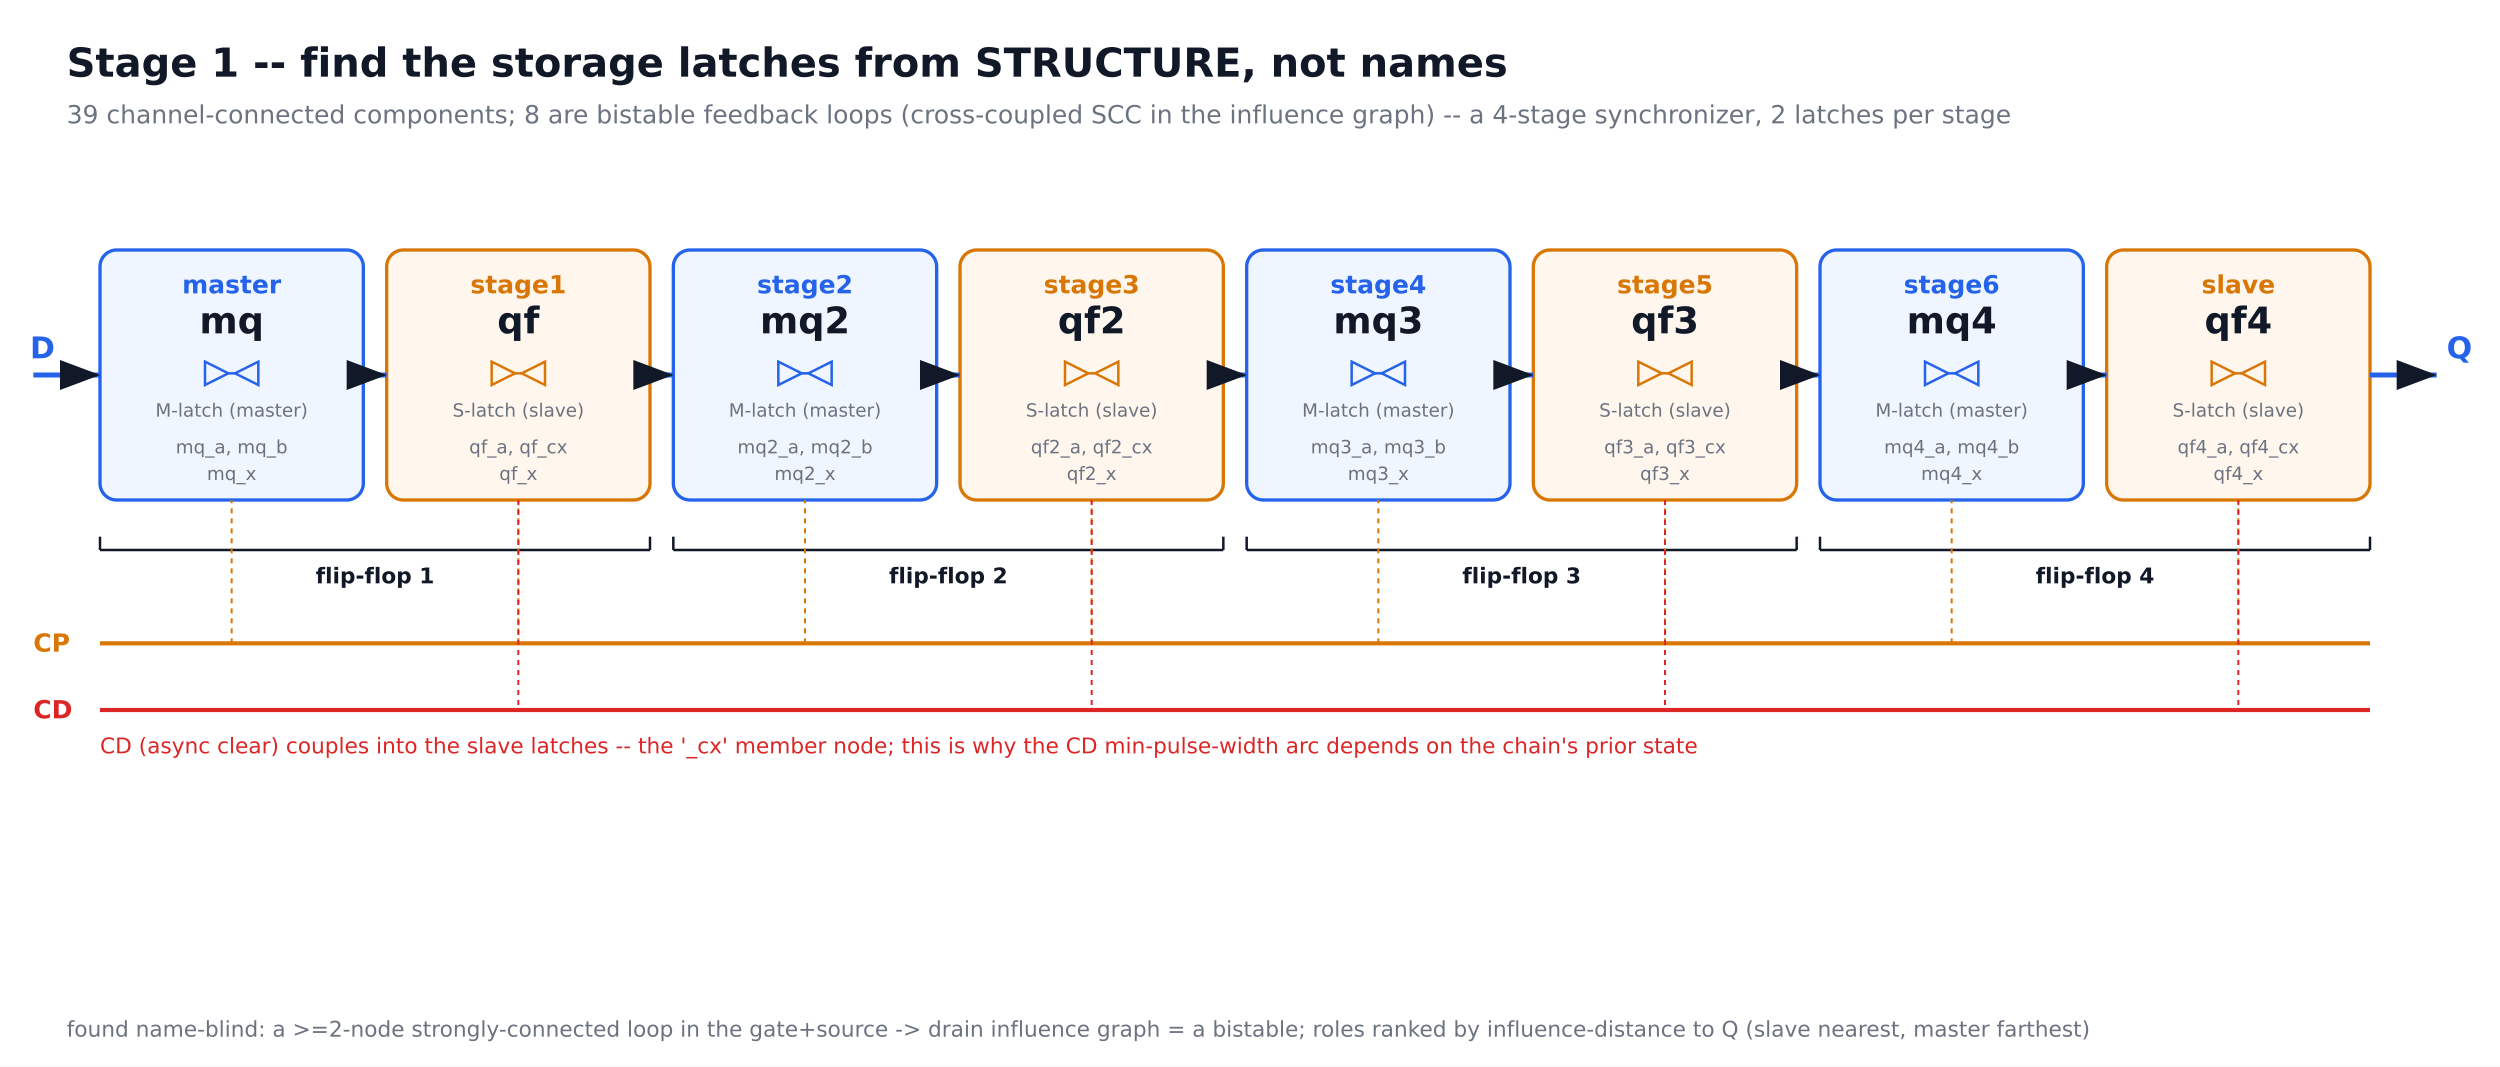
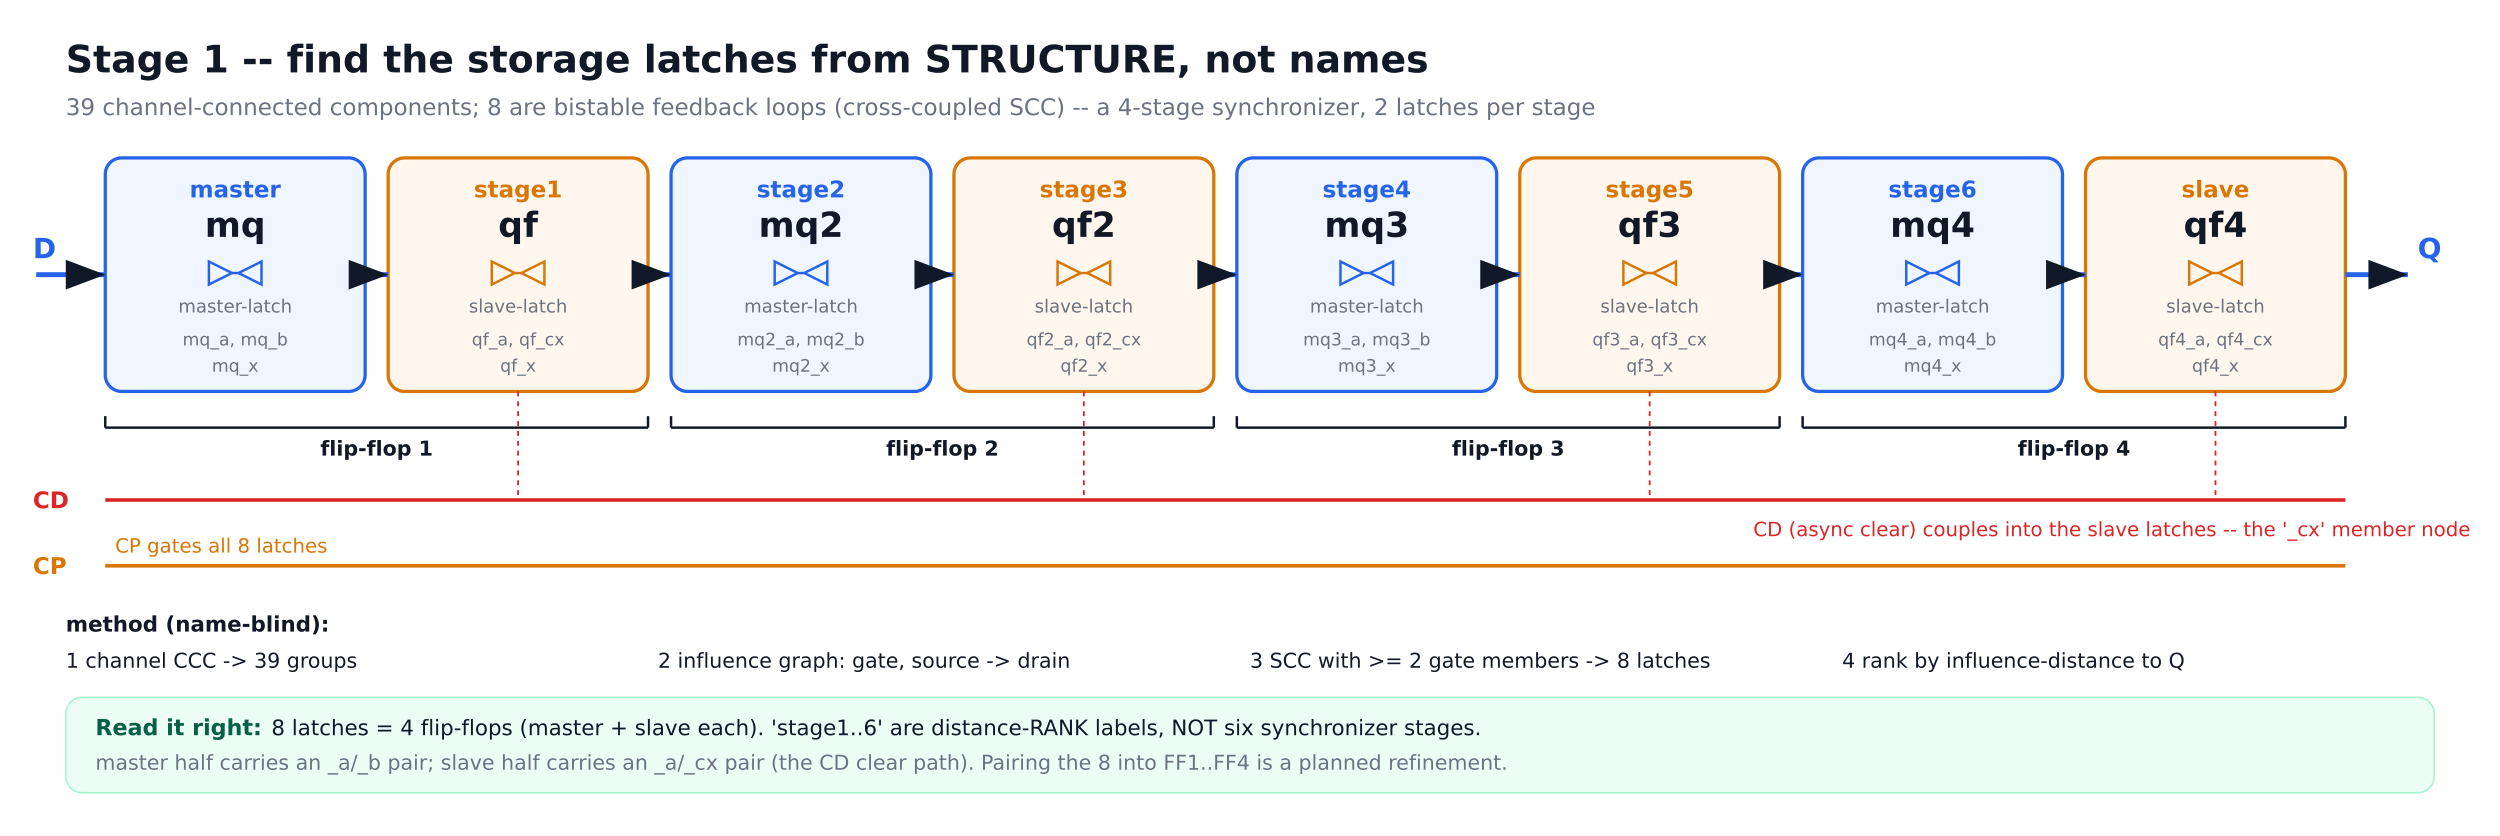
- <svg xmlns="http://www.w3.org/2000/svg" width="1500" height="640" viewBox="0 0 1500 640">
+ <svg xmlns="http://www.w3.org/2000/svg" width="1520" height="508" viewBox="0 0 1520 508">
  <defs>
    <marker id="arrow" markerWidth="10" markerHeight="10" refX="8" refY="3" orient="auto">
      <path d="M0,0 L8,3 L0,6 Z" fill="#111827" />
    </marker>
  </defs>
-   <rect width="1500" height="640" fill="white" />
-   <text x="40" y="46" font-size="24" text-anchor="start" fill="#111827" font-weight="bold" font-family="DejaVu Sans, Arial, Helvetica, sans-serif">Stage 1 -- find the storage latches from STRUCTURE, not names</text>
-   <text x="40" y="74" font-size="15" text-anchor="start" fill="#6b7280" font-weight="normal" font-family="DejaVu Sans, Arial, Helvetica, sans-serif">39 channel-connected components; 8 are bistable feedback loops (cross-coupled SCC in the influence graph) -- a 4-stage synchronizer, 2 latches per stage</text>
-   <rect x="60" y="150" width="158" height="150" rx="10" fill="#eff6ff" stroke="#2563eb" stroke-width="2" />
-   <text x="139.0" y="176" font-size="15" text-anchor="middle" fill="#2563eb" font-weight="bold" font-family="DejaVu Sans, Arial, Helvetica, sans-serif">master</text>
-   <text x="139.0" y="200" font-size="22" text-anchor="middle" fill="#111827" font-weight="bold" font-family="DejaVu Sans, Arial, Helvetica, sans-serif">mq</text>
-   <polygon points="123.0,217 137.0,224 123.0,231" fill="none" stroke="#2563eb" stroke-width="1.5" />
-   <polygon points="155.0,217 141.0,224 155.0,231" fill="none" stroke="#2563eb" stroke-width="1.5" />
-   <line x1="137.0" y1="224" x2="141.0" y2="224" stroke="#2563eb" stroke-width="1.5" />
-   <text x="139.0" y="250" font-size="11" text-anchor="middle" fill="#6b7280" font-weight="normal" font-family="DejaVu Sans, Arial, Helvetica, sans-serif">M-latch (master)</text>
-   <text x="139.0" y="272" font-size="11" text-anchor="middle" fill="#6b7280" font-weight="normal" font-family="DejaVu Sans, Arial, Helvetica, sans-serif">mq_a, mq_b</text>
-   <text x="139.0" y="288" font-size="11" text-anchor="middle" fill="#6b7280" font-weight="normal" font-family="DejaVu Sans, Arial, Helvetica, sans-serif">mq_x</text>
-   <rect x="232" y="150" width="158" height="150" rx="10" fill="#fff7ed" stroke="#d97706" stroke-width="2" />
-   <text x="311.0" y="176" font-size="15" text-anchor="middle" fill="#d97706" font-weight="bold" font-family="DejaVu Sans, Arial, Helvetica, sans-serif">stage1</text>
-   <text x="311.0" y="200" font-size="22" text-anchor="middle" fill="#111827" font-weight="bold" font-family="DejaVu Sans, Arial, Helvetica, sans-serif">qf</text>
-   <polygon points="295.0,217 309.0,224 295.0,231" fill="none" stroke="#d97706" stroke-width="1.5" />
-   <polygon points="327.0,217 313.0,224 327.0,231" fill="none" stroke="#d97706" stroke-width="1.5" />
-   <line x1="309.0" y1="224" x2="313.0" y2="224" stroke="#d97706" stroke-width="1.5" />
-   <text x="311.0" y="250" font-size="11" text-anchor="middle" fill="#6b7280" font-weight="normal" font-family="DejaVu Sans, Arial, Helvetica, sans-serif">S-latch (slave)</text>
-   <text x="311.0" y="272" font-size="11" text-anchor="middle" fill="#6b7280" font-weight="normal" font-family="DejaVu Sans, Arial, Helvetica, sans-serif">qf_a, qf_cx</text>
-   <text x="311.0" y="288" font-size="11" text-anchor="middle" fill="#6b7280" font-weight="normal" font-family="DejaVu Sans, Arial, Helvetica, sans-serif">qf_x</text>
-   <rect x="404" y="150" width="158" height="150" rx="10" fill="#eff6ff" stroke="#2563eb" stroke-width="2" />
-   <text x="483.0" y="176" font-size="15" text-anchor="middle" fill="#2563eb" font-weight="bold" font-family="DejaVu Sans, Arial, Helvetica, sans-serif">stage2</text>
-   <text x="483.0" y="200" font-size="22" text-anchor="middle" fill="#111827" font-weight="bold" font-family="DejaVu Sans, Arial, Helvetica, sans-serif">mq2</text>
-   <polygon points="467.0,217 481.0,224 467.0,231" fill="none" stroke="#2563eb" stroke-width="1.5" />
-   <polygon points="499.0,217 485.0,224 499.0,231" fill="none" stroke="#2563eb" stroke-width="1.5" />
-   <line x1="481.0" y1="224" x2="485.0" y2="224" stroke="#2563eb" stroke-width="1.5" />
-   <text x="483.0" y="250" font-size="11" text-anchor="middle" fill="#6b7280" font-weight="normal" font-family="DejaVu Sans, Arial, Helvetica, sans-serif">M-latch (master)</text>
-   <text x="483.0" y="272" font-size="11" text-anchor="middle" fill="#6b7280" font-weight="normal" font-family="DejaVu Sans, Arial, Helvetica, sans-serif">mq2_a, mq2_b</text>
-   <text x="483.0" y="288" font-size="11" text-anchor="middle" fill="#6b7280" font-weight="normal" font-family="DejaVu Sans, Arial, Helvetica, sans-serif">mq2_x</text>
-   <rect x="576" y="150" width="158" height="150" rx="10" fill="#fff7ed" stroke="#d97706" stroke-width="2" />
-   <text x="655.0" y="176" font-size="15" text-anchor="middle" fill="#d97706" font-weight="bold" font-family="DejaVu Sans, Arial, Helvetica, sans-serif">stage3</text>
-   <text x="655.0" y="200" font-size="22" text-anchor="middle" fill="#111827" font-weight="bold" font-family="DejaVu Sans, Arial, Helvetica, sans-serif">qf2</text>
-   <polygon points="639.0,217 653.0,224 639.0,231" fill="none" stroke="#d97706" stroke-width="1.5" />
-   <polygon points="671.0,217 657.0,224 671.0,231" fill="none" stroke="#d97706" stroke-width="1.5" />
-   <line x1="653.0" y1="224" x2="657.0" y2="224" stroke="#d97706" stroke-width="1.5" />
-   <text x="655.0" y="250" font-size="11" text-anchor="middle" fill="#6b7280" font-weight="normal" font-family="DejaVu Sans, Arial, Helvetica, sans-serif">S-latch (slave)</text>
-   <text x="655.0" y="272" font-size="11" text-anchor="middle" fill="#6b7280" font-weight="normal" font-family="DejaVu Sans, Arial, Helvetica, sans-serif">qf2_a, qf2_cx</text>
-   <text x="655.0" y="288" font-size="11" text-anchor="middle" fill="#6b7280" font-weight="normal" font-family="DejaVu Sans, Arial, Helvetica, sans-serif">qf2_x</text>
-   <rect x="748" y="150" width="158" height="150" rx="10" fill="#eff6ff" stroke="#2563eb" stroke-width="2" />
-   <text x="827.0" y="176" font-size="15" text-anchor="middle" fill="#2563eb" font-weight="bold" font-family="DejaVu Sans, Arial, Helvetica, sans-serif">stage4</text>
-   <text x="827.0" y="200" font-size="22" text-anchor="middle" fill="#111827" font-weight="bold" font-family="DejaVu Sans, Arial, Helvetica, sans-serif">mq3</text>
-   <polygon points="811.0,217 825.0,224 811.0,231" fill="none" stroke="#2563eb" stroke-width="1.5" />
-   <polygon points="843.0,217 829.0,224 843.0,231" fill="none" stroke="#2563eb" stroke-width="1.5" />
-   <line x1="825.0" y1="224" x2="829.0" y2="224" stroke="#2563eb" stroke-width="1.5" />
-   <text x="827.0" y="250" font-size="11" text-anchor="middle" fill="#6b7280" font-weight="normal" font-family="DejaVu Sans, Arial, Helvetica, sans-serif">M-latch (master)</text>
-   <text x="827.0" y="272" font-size="11" text-anchor="middle" fill="#6b7280" font-weight="normal" font-family="DejaVu Sans, Arial, Helvetica, sans-serif">mq3_a, mq3_b</text>
-   <text x="827.0" y="288" font-size="11" text-anchor="middle" fill="#6b7280" font-weight="normal" font-family="DejaVu Sans, Arial, Helvetica, sans-serif">mq3_x</text>
-   <rect x="920" y="150" width="158" height="150" rx="10" fill="#fff7ed" stroke="#d97706" stroke-width="2" />
-   <text x="999.0" y="176" font-size="15" text-anchor="middle" fill="#d97706" font-weight="bold" font-family="DejaVu Sans, Arial, Helvetica, sans-serif">stage5</text>
-   <text x="999.0" y="200" font-size="22" text-anchor="middle" fill="#111827" font-weight="bold" font-family="DejaVu Sans, Arial, Helvetica, sans-serif">qf3</text>
-   <polygon points="983.0,217 997.0,224 983.0,231" fill="none" stroke="#d97706" stroke-width="1.5" />
-   <polygon points="1015.0,217 1001.0,224 1015.0,231" fill="none" stroke="#d97706" stroke-width="1.5" />
-   <line x1="997.0" y1="224" x2="1001.0" y2="224" stroke="#d97706" stroke-width="1.5" />
-   <text x="999.0" y="250" font-size="11" text-anchor="middle" fill="#6b7280" font-weight="normal" font-family="DejaVu Sans, Arial, Helvetica, sans-serif">S-latch (slave)</text>
-   <text x="999.0" y="272" font-size="11" text-anchor="middle" fill="#6b7280" font-weight="normal" font-family="DejaVu Sans, Arial, Helvetica, sans-serif">qf3_a, qf3_cx</text>
-   <text x="999.0" y="288" font-size="11" text-anchor="middle" fill="#6b7280" font-weight="normal" font-family="DejaVu Sans, Arial, Helvetica, sans-serif">qf3_x</text>
-   <rect x="1092" y="150" width="158" height="150" rx="10" fill="#eff6ff" stroke="#2563eb" stroke-width="2" />
-   <text x="1171.0" y="176" font-size="15" text-anchor="middle" fill="#2563eb" font-weight="bold" font-family="DejaVu Sans, Arial, Helvetica, sans-serif">stage6</text>
-   <text x="1171.0" y="200" font-size="22" text-anchor="middle" fill="#111827" font-weight="bold" font-family="DejaVu Sans, Arial, Helvetica, sans-serif">mq4</text>
-   <polygon points="1155.0,217 1169.0,224 1155.0,231" fill="none" stroke="#2563eb" stroke-width="1.5" />
-   <polygon points="1187.0,217 1173.0,224 1187.0,231" fill="none" stroke="#2563eb" stroke-width="1.5" />
-   <line x1="1169.0" y1="224" x2="1173.0" y2="224" stroke="#2563eb" stroke-width="1.5" />
-   <text x="1171.0" y="250" font-size="11" text-anchor="middle" fill="#6b7280" font-weight="normal" font-family="DejaVu Sans, Arial, Helvetica, sans-serif">M-latch (master)</text>
-   <text x="1171.0" y="272" font-size="11" text-anchor="middle" fill="#6b7280" font-weight="normal" font-family="DejaVu Sans, Arial, Helvetica, sans-serif">mq4_a, mq4_b</text>
-   <text x="1171.0" y="288" font-size="11" text-anchor="middle" fill="#6b7280" font-weight="normal" font-family="DejaVu Sans, Arial, Helvetica, sans-serif">mq4_x</text>
-   <rect x="1264" y="150" width="158" height="150" rx="10" fill="#fff7ed" stroke="#d97706" stroke-width="2" />
-   <text x="1343.0" y="176" font-size="15" text-anchor="middle" fill="#d97706" font-weight="bold" font-family="DejaVu Sans, Arial, Helvetica, sans-serif">slave</text>
-   <text x="1343.0" y="200" font-size="22" text-anchor="middle" fill="#111827" font-weight="bold" font-family="DejaVu Sans, Arial, Helvetica, sans-serif">qf4</text>
-   <polygon points="1327.0,217 1341.0,224 1327.0,231" fill="none" stroke="#d97706" stroke-width="1.5" />
-   <polygon points="1359.0,217 1345.0,224 1359.0,231" fill="none" stroke="#d97706" stroke-width="1.5" />
-   <line x1="1341.0" y1="224" x2="1345.0" y2="224" stroke="#d97706" stroke-width="1.5" />
-   <text x="1343.0" y="250" font-size="11" text-anchor="middle" fill="#6b7280" font-weight="normal" font-family="DejaVu Sans, Arial, Helvetica, sans-serif">S-latch (slave)</text>
-   <text x="1343.0" y="272" font-size="11" text-anchor="middle" fill="#6b7280" font-weight="normal" font-family="DejaVu Sans, Arial, Helvetica, sans-serif">qf4_a, qf4_cx</text>
-   <text x="1343.0" y="288" font-size="11" text-anchor="middle" fill="#6b7280" font-weight="normal" font-family="DejaVu Sans, Arial, Helvetica, sans-serif">qf4_x</text>
-   <line x1="20" y1="225.0" x2="60" y2="225.0" stroke="#2563eb" stroke-width="3" marker-end="url(#arrow)" />
-   <text x="18" y="215.0" font-size="18" text-anchor="start" fill="#2563eb" font-weight="bold" font-family="DejaVu Sans, Arial, Helvetica, sans-serif">D</text>
-   <line x1="218" y1="225.0" x2="232" y2="225.0" stroke="#2563eb" stroke-width="3" marker-end="url(#arrow)" />
-   <line x1="390" y1="225.0" x2="404" y2="225.0" stroke="#2563eb" stroke-width="3" marker-end="url(#arrow)" />
-   <line x1="562" y1="225.0" x2="576" y2="225.0" stroke="#2563eb" stroke-width="3" marker-end="url(#arrow)" />
-   <line x1="734" y1="225.0" x2="748" y2="225.0" stroke="#2563eb" stroke-width="3" marker-end="url(#arrow)" />
-   <line x1="906" y1="225.0" x2="920" y2="225.0" stroke="#2563eb" stroke-width="3" marker-end="url(#arrow)" />
-   <line x1="1078" y1="225.0" x2="1092" y2="225.0" stroke="#2563eb" stroke-width="3" marker-end="url(#arrow)" />
-   <line x1="1250" y1="225.0" x2="1264" y2="225.0" stroke="#2563eb" stroke-width="3" marker-end="url(#arrow)" />
-   <line x1="1422" y1="225.0" x2="1462" y2="225.0" stroke="#2563eb" stroke-width="3" marker-end="url(#arrow)" />
-   <text x="1468" y="215.0" font-size="18" text-anchor="start" fill="#2563eb" font-weight="bold" font-family="DejaVu Sans, Arial, Helvetica, sans-serif">Q</text>
-   <line x1="60" y1="330" x2="390" y2="330" stroke="#111827" stroke-width="1.5" />
-   <line x1="60" y1="322" x2="60" y2="330" stroke="#111827" stroke-width="1.5" />
-   <line x1="390" y1="322" x2="390" y2="330" stroke="#111827" stroke-width="1.5" />
-   <text x="225.0" y="350" font-size="13" text-anchor="middle" fill="#111827" font-weight="bold" font-family="DejaVu Sans, Arial, Helvetica, sans-serif">flip-flop 1</text>
-   <line x1="404" y1="330" x2="734" y2="330" stroke="#111827" stroke-width="1.5" />
-   <line x1="404" y1="322" x2="404" y2="330" stroke="#111827" stroke-width="1.5" />
-   <line x1="734" y1="322" x2="734" y2="330" stroke="#111827" stroke-width="1.5" />
-   <text x="569.0" y="350" font-size="13" text-anchor="middle" fill="#111827" font-weight="bold" font-family="DejaVu Sans, Arial, Helvetica, sans-serif">flip-flop 2</text>
-   <line x1="748" y1="330" x2="1078" y2="330" stroke="#111827" stroke-width="1.5" />
-   <line x1="748" y1="322" x2="748" y2="330" stroke="#111827" stroke-width="1.5" />
-   <line x1="1078" y1="322" x2="1078" y2="330" stroke="#111827" stroke-width="1.5" />
-   <text x="913.0" y="350" font-size="13" text-anchor="middle" fill="#111827" font-weight="bold" font-family="DejaVu Sans, Arial, Helvetica, sans-serif">flip-flop 3</text>
-   <line x1="1092" y1="330" x2="1422" y2="330" stroke="#111827" stroke-width="1.5" />
-   <line x1="1092" y1="322" x2="1092" y2="330" stroke="#111827" stroke-width="1.5" />
-   <line x1="1422" y1="322" x2="1422" y2="330" stroke="#111827" stroke-width="1.5" />
-   <text x="1257.0" y="350" font-size="13" text-anchor="middle" fill="#111827" font-weight="bold" font-family="DejaVu Sans, Arial, Helvetica, sans-serif">flip-flop 4</text>
-   <line x1="60" y1="386" x2="1422" y2="386" stroke="#d97706" stroke-width="2.5" />
-   <text x="20" y="391" font-size="15" text-anchor="start" fill="#d97706" font-weight="bold" font-family="DejaVu Sans, Arial, Helvetica, sans-serif">CP</text>
-   <line x1="139.0" y1="386" x2="139.0" y2="300" stroke="#d97706" stroke-width="1.2" stroke-dasharray="3,3" />
-   <line x1="311.0" y1="386" x2="311.0" y2="300" stroke="#d97706" stroke-width="1.2" stroke-dasharray="3,3" />
-   <line x1="483.0" y1="386" x2="483.0" y2="300" stroke="#d97706" stroke-width="1.2" stroke-dasharray="3,3" />
-   <line x1="655.0" y1="386" x2="655.0" y2="300" stroke="#d97706" stroke-width="1.2" stroke-dasharray="3,3" />
-   <line x1="827.0" y1="386" x2="827.0" y2="300" stroke="#d97706" stroke-width="1.2" stroke-dasharray="3,3" />
-   <line x1="999.0" y1="386" x2="999.0" y2="300" stroke="#d97706" stroke-width="1.2" stroke-dasharray="3,3" />
-   <line x1="1171.0" y1="386" x2="1171.0" y2="300" stroke="#d97706" stroke-width="1.2" stroke-dasharray="3,3" />
-   <line x1="1343.0" y1="386" x2="1343.0" y2="300" stroke="#d97706" stroke-width="1.2" stroke-dasharray="3,3" />
-   <line x1="60" y1="426" x2="1422" y2="426" stroke="#dc2626" stroke-width="2.5" />
-   <text x="20" y="431" font-size="15" text-anchor="start" fill="#dc2626" font-weight="bold" font-family="DejaVu Sans, Arial, Helvetica, sans-serif">CD</text>
-   <line x1="311.0" y1="300" x2="311.0" y2="426" stroke="#dc2626" stroke-width="1.2" stroke-dasharray="3,3" />
-   <line x1="655.0" y1="300" x2="655.0" y2="426" stroke="#dc2626" stroke-width="1.2" stroke-dasharray="3,3" />
-   <line x1="999.0" y1="300" x2="999.0" y2="426" stroke="#dc2626" stroke-width="1.2" stroke-dasharray="3,3" />
-   <line x1="1343.0" y1="300" x2="1343.0" y2="426" stroke="#dc2626" stroke-width="1.2" stroke-dasharray="3,3" />
-   <text x="60" y="452" font-size="13" text-anchor="start" fill="#dc2626" font-weight="normal" font-family="DejaVu Sans, Arial, Helvetica, sans-serif">CD (async clear) couples into the slave latches -- the '_cx' member node; this is why the CD min-pulse-width arc depends on the chain's prior state</text>
-   <text x="40" y="622" font-size="13" text-anchor="start" fill="#6b7280" font-weight="normal" font-family="DejaVu Sans, Arial, Helvetica, sans-serif">found name-blind: a &gt;=2-node strongly-connected loop in the gate+source -&gt; drain influence graph = a bistable; roles ranked by influence-distance to Q (slave nearest, master farthest)</text>
+   <rect width="1520" height="508" fill="white" />
+   <text x="40" y="44" font-size="23" text-anchor="start" fill="#111827" font-weight="bold" font-family="DejaVu Sans, Arial, Helvetica, sans-serif">Stage 1 -- find the storage latches from STRUCTURE, not names</text>
+   <text x="40" y="70" font-size="14" text-anchor="start" fill="#6b7280" font-weight="normal" font-family="DejaVu Sans, Arial, Helvetica, sans-serif">39 channel-connected components; 8 are bistable feedback loops (cross-coupled SCC) -- a 4-stage synchronizer, 2 latches per stage</text>
+   <rect x="64" y="96" width="158" height="142" rx="10" fill="#eff6ff" stroke="#2563eb" stroke-width="2" />
+   <text x="143.0" y="120" font-size="14" text-anchor="middle" fill="#2563eb" font-weight="bold" font-family="DejaVu Sans, Arial, Helvetica, sans-serif">master</text>
+   <text x="143.0" y="144" font-size="21" text-anchor="middle" fill="#111827" font-weight="bold" font-family="DejaVu Sans, Arial, Helvetica, sans-serif">mq</text>
+   <polygon points="127.0,159 141.0,166 127.0,173" fill="none" stroke="#2563eb" stroke-width="1.5" />
+   <polygon points="159.0,159 145.0,166 159.0,173" fill="none" stroke="#2563eb" stroke-width="1.5" />
+   <line x1="141.0" y1="166" x2="145.0" y2="166" stroke="#2563eb" stroke-width="1.5" />
+   <text x="143.0" y="190" font-size="11" text-anchor="middle" fill="#6b7280" font-weight="normal" font-family="DejaVu Sans, Arial, Helvetica, sans-serif">master-latch</text>
+   <text x="143.0" y="210" font-size="10.5" text-anchor="middle" fill="#6b7280" font-weight="normal" font-family="DejaVu Sans, Arial, Helvetica, sans-serif">mq_a, mq_b</text>
+   <text x="143.0" y="226" font-size="10.5" text-anchor="middle" fill="#6b7280" font-weight="normal" font-family="DejaVu Sans, Arial, Helvetica, sans-serif">mq_x</text>
+   <rect x="236" y="96" width="158" height="142" rx="10" fill="#fff7ed" stroke="#d97706" stroke-width="2" />
+   <text x="315.0" y="120" font-size="14" text-anchor="middle" fill="#d97706" font-weight="bold" font-family="DejaVu Sans, Arial, Helvetica, sans-serif">stage1</text>
+   <text x="315.0" y="144" font-size="21" text-anchor="middle" fill="#111827" font-weight="bold" font-family="DejaVu Sans, Arial, Helvetica, sans-serif">qf</text>
+   <polygon points="299.0,159 313.0,166 299.0,173" fill="none" stroke="#d97706" stroke-width="1.5" />
+   <polygon points="331.0,159 317.0,166 331.0,173" fill="none" stroke="#d97706" stroke-width="1.5" />
+   <line x1="313.0" y1="166" x2="317.0" y2="166" stroke="#d97706" stroke-width="1.5" />
+   <text x="315.0" y="190" font-size="11" text-anchor="middle" fill="#6b7280" font-weight="normal" font-family="DejaVu Sans, Arial, Helvetica, sans-serif">slave-latch</text>
+   <text x="315.0" y="210" font-size="10.5" text-anchor="middle" fill="#6b7280" font-weight="normal" font-family="DejaVu Sans, Arial, Helvetica, sans-serif">qf_a, qf_cx</text>
+   <text x="315.0" y="226" font-size="10.5" text-anchor="middle" fill="#6b7280" font-weight="normal" font-family="DejaVu Sans, Arial, Helvetica, sans-serif">qf_x</text>
+   <rect x="408" y="96" width="158" height="142" rx="10" fill="#eff6ff" stroke="#2563eb" stroke-width="2" />
+   <text x="487.0" y="120" font-size="14" text-anchor="middle" fill="#2563eb" font-weight="bold" font-family="DejaVu Sans, Arial, Helvetica, sans-serif">stage2</text>
+   <text x="487.0" y="144" font-size="21" text-anchor="middle" fill="#111827" font-weight="bold" font-family="DejaVu Sans, Arial, Helvetica, sans-serif">mq2</text>
+   <polygon points="471.0,159 485.0,166 471.0,173" fill="none" stroke="#2563eb" stroke-width="1.5" />
+   <polygon points="503.0,159 489.0,166 503.0,173" fill="none" stroke="#2563eb" stroke-width="1.5" />
+   <line x1="485.0" y1="166" x2="489.0" y2="166" stroke="#2563eb" stroke-width="1.5" />
+   <text x="487.0" y="190" font-size="11" text-anchor="middle" fill="#6b7280" font-weight="normal" font-family="DejaVu Sans, Arial, Helvetica, sans-serif">master-latch</text>
+   <text x="487.0" y="210" font-size="10.5" text-anchor="middle" fill="#6b7280" font-weight="normal" font-family="DejaVu Sans, Arial, Helvetica, sans-serif">mq2_a, mq2_b</text>
+   <text x="487.0" y="226" font-size="10.5" text-anchor="middle" fill="#6b7280" font-weight="normal" font-family="DejaVu Sans, Arial, Helvetica, sans-serif">mq2_x</text>
+   <rect x="580" y="96" width="158" height="142" rx="10" fill="#fff7ed" stroke="#d97706" stroke-width="2" />
+   <text x="659.0" y="120" font-size="14" text-anchor="middle" fill="#d97706" font-weight="bold" font-family="DejaVu Sans, Arial, Helvetica, sans-serif">stage3</text>
+   <text x="659.0" y="144" font-size="21" text-anchor="middle" fill="#111827" font-weight="bold" font-family="DejaVu Sans, Arial, Helvetica, sans-serif">qf2</text>
+   <polygon points="643.0,159 657.0,166 643.0,173" fill="none" stroke="#d97706" stroke-width="1.5" />
+   <polygon points="675.0,159 661.0,166 675.0,173" fill="none" stroke="#d97706" stroke-width="1.5" />
+   <line x1="657.0" y1="166" x2="661.0" y2="166" stroke="#d97706" stroke-width="1.5" />
+   <text x="659.0" y="190" font-size="11" text-anchor="middle" fill="#6b7280" font-weight="normal" font-family="DejaVu Sans, Arial, Helvetica, sans-serif">slave-latch</text>
+   <text x="659.0" y="210" font-size="10.5" text-anchor="middle" fill="#6b7280" font-weight="normal" font-family="DejaVu Sans, Arial, Helvetica, sans-serif">qf2_a, qf2_cx</text>
+   <text x="659.0" y="226" font-size="10.5" text-anchor="middle" fill="#6b7280" font-weight="normal" font-family="DejaVu Sans, Arial, Helvetica, sans-serif">qf2_x</text>
+   <rect x="752" y="96" width="158" height="142" rx="10" fill="#eff6ff" stroke="#2563eb" stroke-width="2" />
+   <text x="831.0" y="120" font-size="14" text-anchor="middle" fill="#2563eb" font-weight="bold" font-family="DejaVu Sans, Arial, Helvetica, sans-serif">stage4</text>
+   <text x="831.0" y="144" font-size="21" text-anchor="middle" fill="#111827" font-weight="bold" font-family="DejaVu Sans, Arial, Helvetica, sans-serif">mq3</text>
+   <polygon points="815.0,159 829.0,166 815.0,173" fill="none" stroke="#2563eb" stroke-width="1.5" />
+   <polygon points="847.0,159 833.0,166 847.0,173" fill="none" stroke="#2563eb" stroke-width="1.5" />
+   <line x1="829.0" y1="166" x2="833.0" y2="166" stroke="#2563eb" stroke-width="1.5" />
+   <text x="831.0" y="190" font-size="11" text-anchor="middle" fill="#6b7280" font-weight="normal" font-family="DejaVu Sans, Arial, Helvetica, sans-serif">master-latch</text>
+   <text x="831.0" y="210" font-size="10.5" text-anchor="middle" fill="#6b7280" font-weight="normal" font-family="DejaVu Sans, Arial, Helvetica, sans-serif">mq3_a, mq3_b</text>
+   <text x="831.0" y="226" font-size="10.5" text-anchor="middle" fill="#6b7280" font-weight="normal" font-family="DejaVu Sans, Arial, Helvetica, sans-serif">mq3_x</text>
+   <rect x="924" y="96" width="158" height="142" rx="10" fill="#fff7ed" stroke="#d97706" stroke-width="2" />
+   <text x="1003.0" y="120" font-size="14" text-anchor="middle" fill="#d97706" font-weight="bold" font-family="DejaVu Sans, Arial, Helvetica, sans-serif">stage5</text>
+   <text x="1003.0" y="144" font-size="21" text-anchor="middle" fill="#111827" font-weight="bold" font-family="DejaVu Sans, Arial, Helvetica, sans-serif">qf3</text>
+   <polygon points="987.0,159 1001.0,166 987.0,173" fill="none" stroke="#d97706" stroke-width="1.5" />
+   <polygon points="1019.0,159 1005.0,166 1019.0,173" fill="none" stroke="#d97706" stroke-width="1.5" />
+   <line x1="1001.0" y1="166" x2="1005.0" y2="166" stroke="#d97706" stroke-width="1.5" />
+   <text x="1003.0" y="190" font-size="11" text-anchor="middle" fill="#6b7280" font-weight="normal" font-family="DejaVu Sans, Arial, Helvetica, sans-serif">slave-latch</text>
+   <text x="1003.0" y="210" font-size="10.5" text-anchor="middle" fill="#6b7280" font-weight="normal" font-family="DejaVu Sans, Arial, Helvetica, sans-serif">qf3_a, qf3_cx</text>
+   <text x="1003.0" y="226" font-size="10.5" text-anchor="middle" fill="#6b7280" font-weight="normal" font-family="DejaVu Sans, Arial, Helvetica, sans-serif">qf3_x</text>
+   <rect x="1096" y="96" width="158" height="142" rx="10" fill="#eff6ff" stroke="#2563eb" stroke-width="2" />
+   <text x="1175.0" y="120" font-size="14" text-anchor="middle" fill="#2563eb" font-weight="bold" font-family="DejaVu Sans, Arial, Helvetica, sans-serif">stage6</text>
+   <text x="1175.0" y="144" font-size="21" text-anchor="middle" fill="#111827" font-weight="bold" font-family="DejaVu Sans, Arial, Helvetica, sans-serif">mq4</text>
+   <polygon points="1159.0,159 1173.0,166 1159.0,173" fill="none" stroke="#2563eb" stroke-width="1.5" />
+   <polygon points="1191.0,159 1177.0,166 1191.0,173" fill="none" stroke="#2563eb" stroke-width="1.5" />
+   <line x1="1173.0" y1="166" x2="1177.0" y2="166" stroke="#2563eb" stroke-width="1.5" />
+   <text x="1175.0" y="190" font-size="11" text-anchor="middle" fill="#6b7280" font-weight="normal" font-family="DejaVu Sans, Arial, Helvetica, sans-serif">master-latch</text>
+   <text x="1175.0" y="210" font-size="10.5" text-anchor="middle" fill="#6b7280" font-weight="normal" font-family="DejaVu Sans, Arial, Helvetica, sans-serif">mq4_a, mq4_b</text>
+   <text x="1175.0" y="226" font-size="10.5" text-anchor="middle" fill="#6b7280" font-weight="normal" font-family="DejaVu Sans, Arial, Helvetica, sans-serif">mq4_x</text>
+   <rect x="1268" y="96" width="158" height="142" rx="10" fill="#fff7ed" stroke="#d97706" stroke-width="2" />
+   <text x="1347.0" y="120" font-size="14" text-anchor="middle" fill="#d97706" font-weight="bold" font-family="DejaVu Sans, Arial, Helvetica, sans-serif">slave</text>
+   <text x="1347.0" y="144" font-size="21" text-anchor="middle" fill="#111827" font-weight="bold" font-family="DejaVu Sans, Arial, Helvetica, sans-serif">qf4</text>
+   <polygon points="1331.0,159 1345.0,166 1331.0,173" fill="none" stroke="#d97706" stroke-width="1.5" />
+   <polygon points="1363.0,159 1349.0,166 1363.0,173" fill="none" stroke="#d97706" stroke-width="1.5" />
+   <line x1="1345.0" y1="166" x2="1349.0" y2="166" stroke="#d97706" stroke-width="1.5" />
+   <text x="1347.0" y="190" font-size="11" text-anchor="middle" fill="#6b7280" font-weight="normal" font-family="DejaVu Sans, Arial, Helvetica, sans-serif">slave-latch</text>
+   <text x="1347.0" y="210" font-size="10.5" text-anchor="middle" fill="#6b7280" font-weight="normal" font-family="DejaVu Sans, Arial, Helvetica, sans-serif">qf4_a, qf4_cx</text>
+   <text x="1347.0" y="226" font-size="10.5" text-anchor="middle" fill="#6b7280" font-weight="normal" font-family="DejaVu Sans, Arial, Helvetica, sans-serif">qf4_x</text>
+   <line x1="22" y1="167.0" x2="64" y2="167.0" stroke="#2563eb" stroke-width="3" marker-end="url(#arrow)" />
+   <text x="20" y="157.0" font-size="17" text-anchor="start" fill="#2563eb" font-weight="bold" font-family="DejaVu Sans, Arial, Helvetica, sans-serif">D</text>
+   <line x1="222" y1="167.0" x2="236" y2="167.0" stroke="#2563eb" stroke-width="3" marker-end="url(#arrow)" />
+   <line x1="394" y1="167.0" x2="408" y2="167.0" stroke="#2563eb" stroke-width="3" marker-end="url(#arrow)" />
+   <line x1="566" y1="167.0" x2="580" y2="167.0" stroke="#2563eb" stroke-width="3" marker-end="url(#arrow)" />
+   <line x1="738" y1="167.0" x2="752" y2="167.0" stroke="#2563eb" stroke-width="3" marker-end="url(#arrow)" />
+   <line x1="910" y1="167.0" x2="924" y2="167.0" stroke="#2563eb" stroke-width="3" marker-end="url(#arrow)" />
+   <line x1="1082" y1="167.0" x2="1096" y2="167.0" stroke="#2563eb" stroke-width="3" marker-end="url(#arrow)" />
+   <line x1="1254" y1="167.0" x2="1268" y2="167.0" stroke="#2563eb" stroke-width="3" marker-end="url(#arrow)" />
+   <line x1="1426" y1="167.0" x2="1464" y2="167.0" stroke="#2563eb" stroke-width="3" marker-end="url(#arrow)" />
+   <text x="1470" y="157.0" font-size="17" text-anchor="start" fill="#2563eb" font-weight="bold" font-family="DejaVu Sans, Arial, Helvetica, sans-serif">Q</text>
+   <line x1="64" y1="260" x2="394" y2="260" stroke="#111827" stroke-width="1.5" />
+   <line x1="64" y1="253" x2="64" y2="260" stroke="#111827" stroke-width="1.5" />
+   <line x1="394" y1="253" x2="394" y2="260" stroke="#111827" stroke-width="1.5" />
+   <text x="229.0" y="277" font-size="12.5" text-anchor="middle" fill="#111827" font-weight="bold" font-family="DejaVu Sans, Arial, Helvetica, sans-serif">flip-flop 1</text>
+   <line x1="408" y1="260" x2="738" y2="260" stroke="#111827" stroke-width="1.5" />
+   <line x1="408" y1="253" x2="408" y2="260" stroke="#111827" stroke-width="1.5" />
+   <line x1="738" y1="253" x2="738" y2="260" stroke="#111827" stroke-width="1.5" />
+   <text x="573.0" y="277" font-size="12.5" text-anchor="middle" fill="#111827" font-weight="bold" font-family="DejaVu Sans, Arial, Helvetica, sans-serif">flip-flop 2</text>
+   <line x1="752" y1="260" x2="1082" y2="260" stroke="#111827" stroke-width="1.5" />
+   <line x1="752" y1="253" x2="752" y2="260" stroke="#111827" stroke-width="1.5" />
+   <line x1="1082" y1="253" x2="1082" y2="260" stroke="#111827" stroke-width="1.5" />
+   <text x="917.0" y="277" font-size="12.5" text-anchor="middle" fill="#111827" font-weight="bold" font-family="DejaVu Sans, Arial, Helvetica, sans-serif">flip-flop 3</text>
+   <line x1="1096" y1="260" x2="1426" y2="260" stroke="#111827" stroke-width="1.5" />
+   <line x1="1096" y1="253" x2="1096" y2="260" stroke="#111827" stroke-width="1.5" />
+   <line x1="1426" y1="253" x2="1426" y2="260" stroke="#111827" stroke-width="1.5" />
+   <text x="1261.0" y="277" font-size="12.5" text-anchor="middle" fill="#111827" font-weight="bold" font-family="DejaVu Sans, Arial, Helvetica, sans-serif">flip-flop 4</text>
+   <line x1="64" y1="304" x2="1426" y2="304" stroke="#dc2626" stroke-width="2.2" />
+   <text x="20" y="309" font-size="14" text-anchor="start" fill="#dc2626" font-weight="bold" font-family="DejaVu Sans, Arial, Helvetica, sans-serif">CD</text>
+   <line x1="315.0" y1="238" x2="315.0" y2="304" stroke="#dc2626" stroke-width="1.1" stroke-dasharray="3,3" />
+   <line x1="659.0" y1="238" x2="659.0" y2="304" stroke="#dc2626" stroke-width="1.1" stroke-dasharray="3,3" />
+   <line x1="1003.0" y1="238" x2="1003.0" y2="304" stroke="#dc2626" stroke-width="1.1" stroke-dasharray="3,3" />
+   <line x1="1347.0" y1="238" x2="1347.0" y2="304" stroke="#dc2626" stroke-width="1.1" stroke-dasharray="3,3" />
+   <text x="1066" y="326" font-size="12" text-anchor="start" fill="#dc2626" font-weight="normal" font-family="DejaVu Sans, Arial, Helvetica, sans-serif">CD (async clear) couples into the slave latches -- the '_cx' member node</text>
+   <line x1="64" y1="344" x2="1426" y2="344" stroke="#d97706" stroke-width="2.2" />
+   <text x="20" y="349" font-size="14" text-anchor="start" fill="#d97706" font-weight="bold" font-family="DejaVu Sans, Arial, Helvetica, sans-serif">CP</text>
+   <text x="70" y="336" font-size="12" text-anchor="start" fill="#d97706" font-weight="normal" font-family="DejaVu Sans, Arial, Helvetica, sans-serif">CP gates all 8 latches</text>
+   <text x="40" y="384" font-size="13" text-anchor="start" fill="#111827" font-weight="bold" font-family="DejaVu Sans, Arial, Helvetica, sans-serif">method (name-blind):</text>
+   <text x="40" y="406" font-size="12.5" text-anchor="start" fill="#111827" font-weight="normal" font-family="DejaVu Sans, Arial, Helvetica, sans-serif">1  channel CCC -&gt; 39 groups</text>
+   <text x="400" y="406" font-size="12.5" text-anchor="start" fill="#111827" font-weight="normal" font-family="DejaVu Sans, Arial, Helvetica, sans-serif">2  influence graph: gate, source -&gt; drain</text>
+   <text x="760" y="406" font-size="12.5" text-anchor="start" fill="#111827" font-weight="normal" font-family="DejaVu Sans, Arial, Helvetica, sans-serif">3  SCC with &gt;= 2 gate members -&gt; 8 latches</text>
+   <text x="1120" y="406" font-size="12.5" text-anchor="start" fill="#111827" font-weight="normal" font-family="DejaVu Sans, Arial, Helvetica, sans-serif">4  rank by influence-distance to Q</text>
+   <rect x="40" y="424" width="1440" height="58" rx="10" fill="#ecfdf5" stroke="#a7f3d0" stroke-width="1" />
+   <text x="58" y="447" font-size="13.5" text-anchor="start" fill="#065f46" font-weight="bold" font-family="DejaVu Sans, Arial, Helvetica, sans-serif">Read it right:</text>
+   <text x="165" y="447" font-size="13" text-anchor="start" fill="#111827" font-weight="normal" font-family="DejaVu Sans, Arial, Helvetica, sans-serif">8 latches = 4 flip-flops (master + slave each). 'stage1..6' are distance-RANK labels, NOT six synchronizer stages.</text>
+   <text x="58" y="468" font-size="12.5" text-anchor="start" fill="#6b7280" font-weight="normal" font-family="DejaVu Sans, Arial, Helvetica, sans-serif">master half carries an _a/_b pair; slave half carries an _a/_cx pair (the CD clear path). Pairing the 8 into FF1..FF4 is a planned refinement.</text>
</svg>
